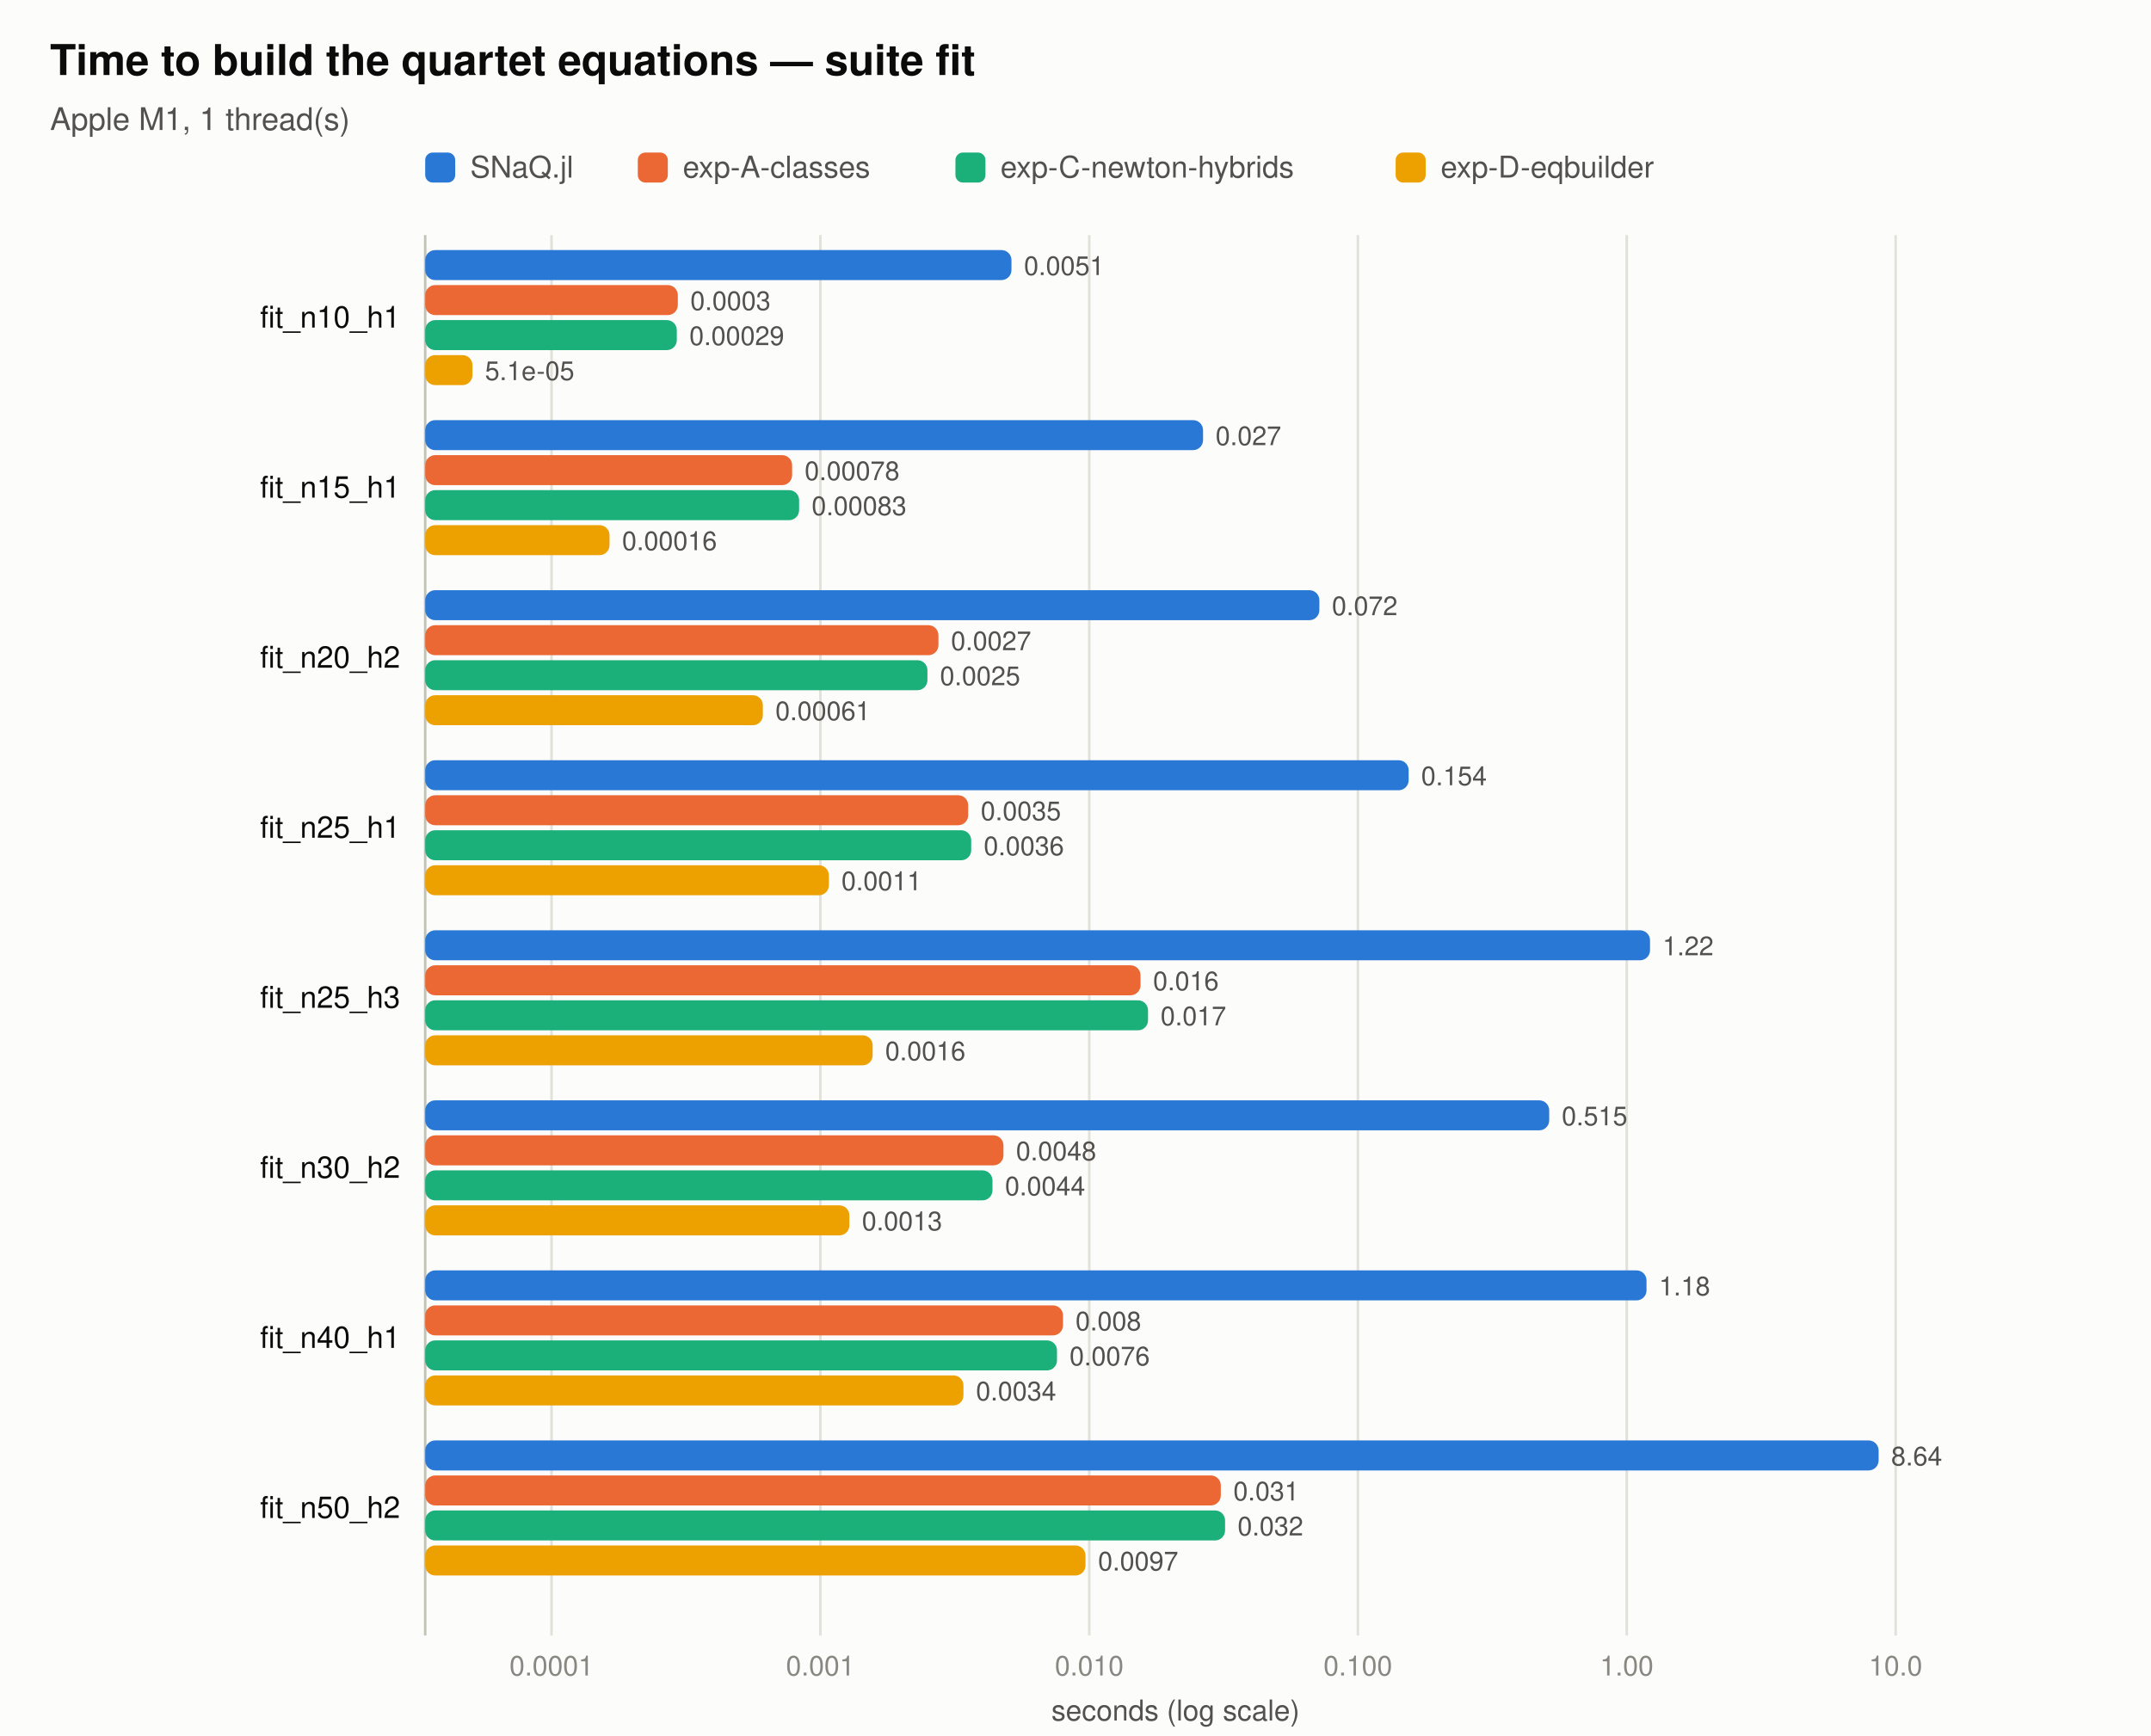
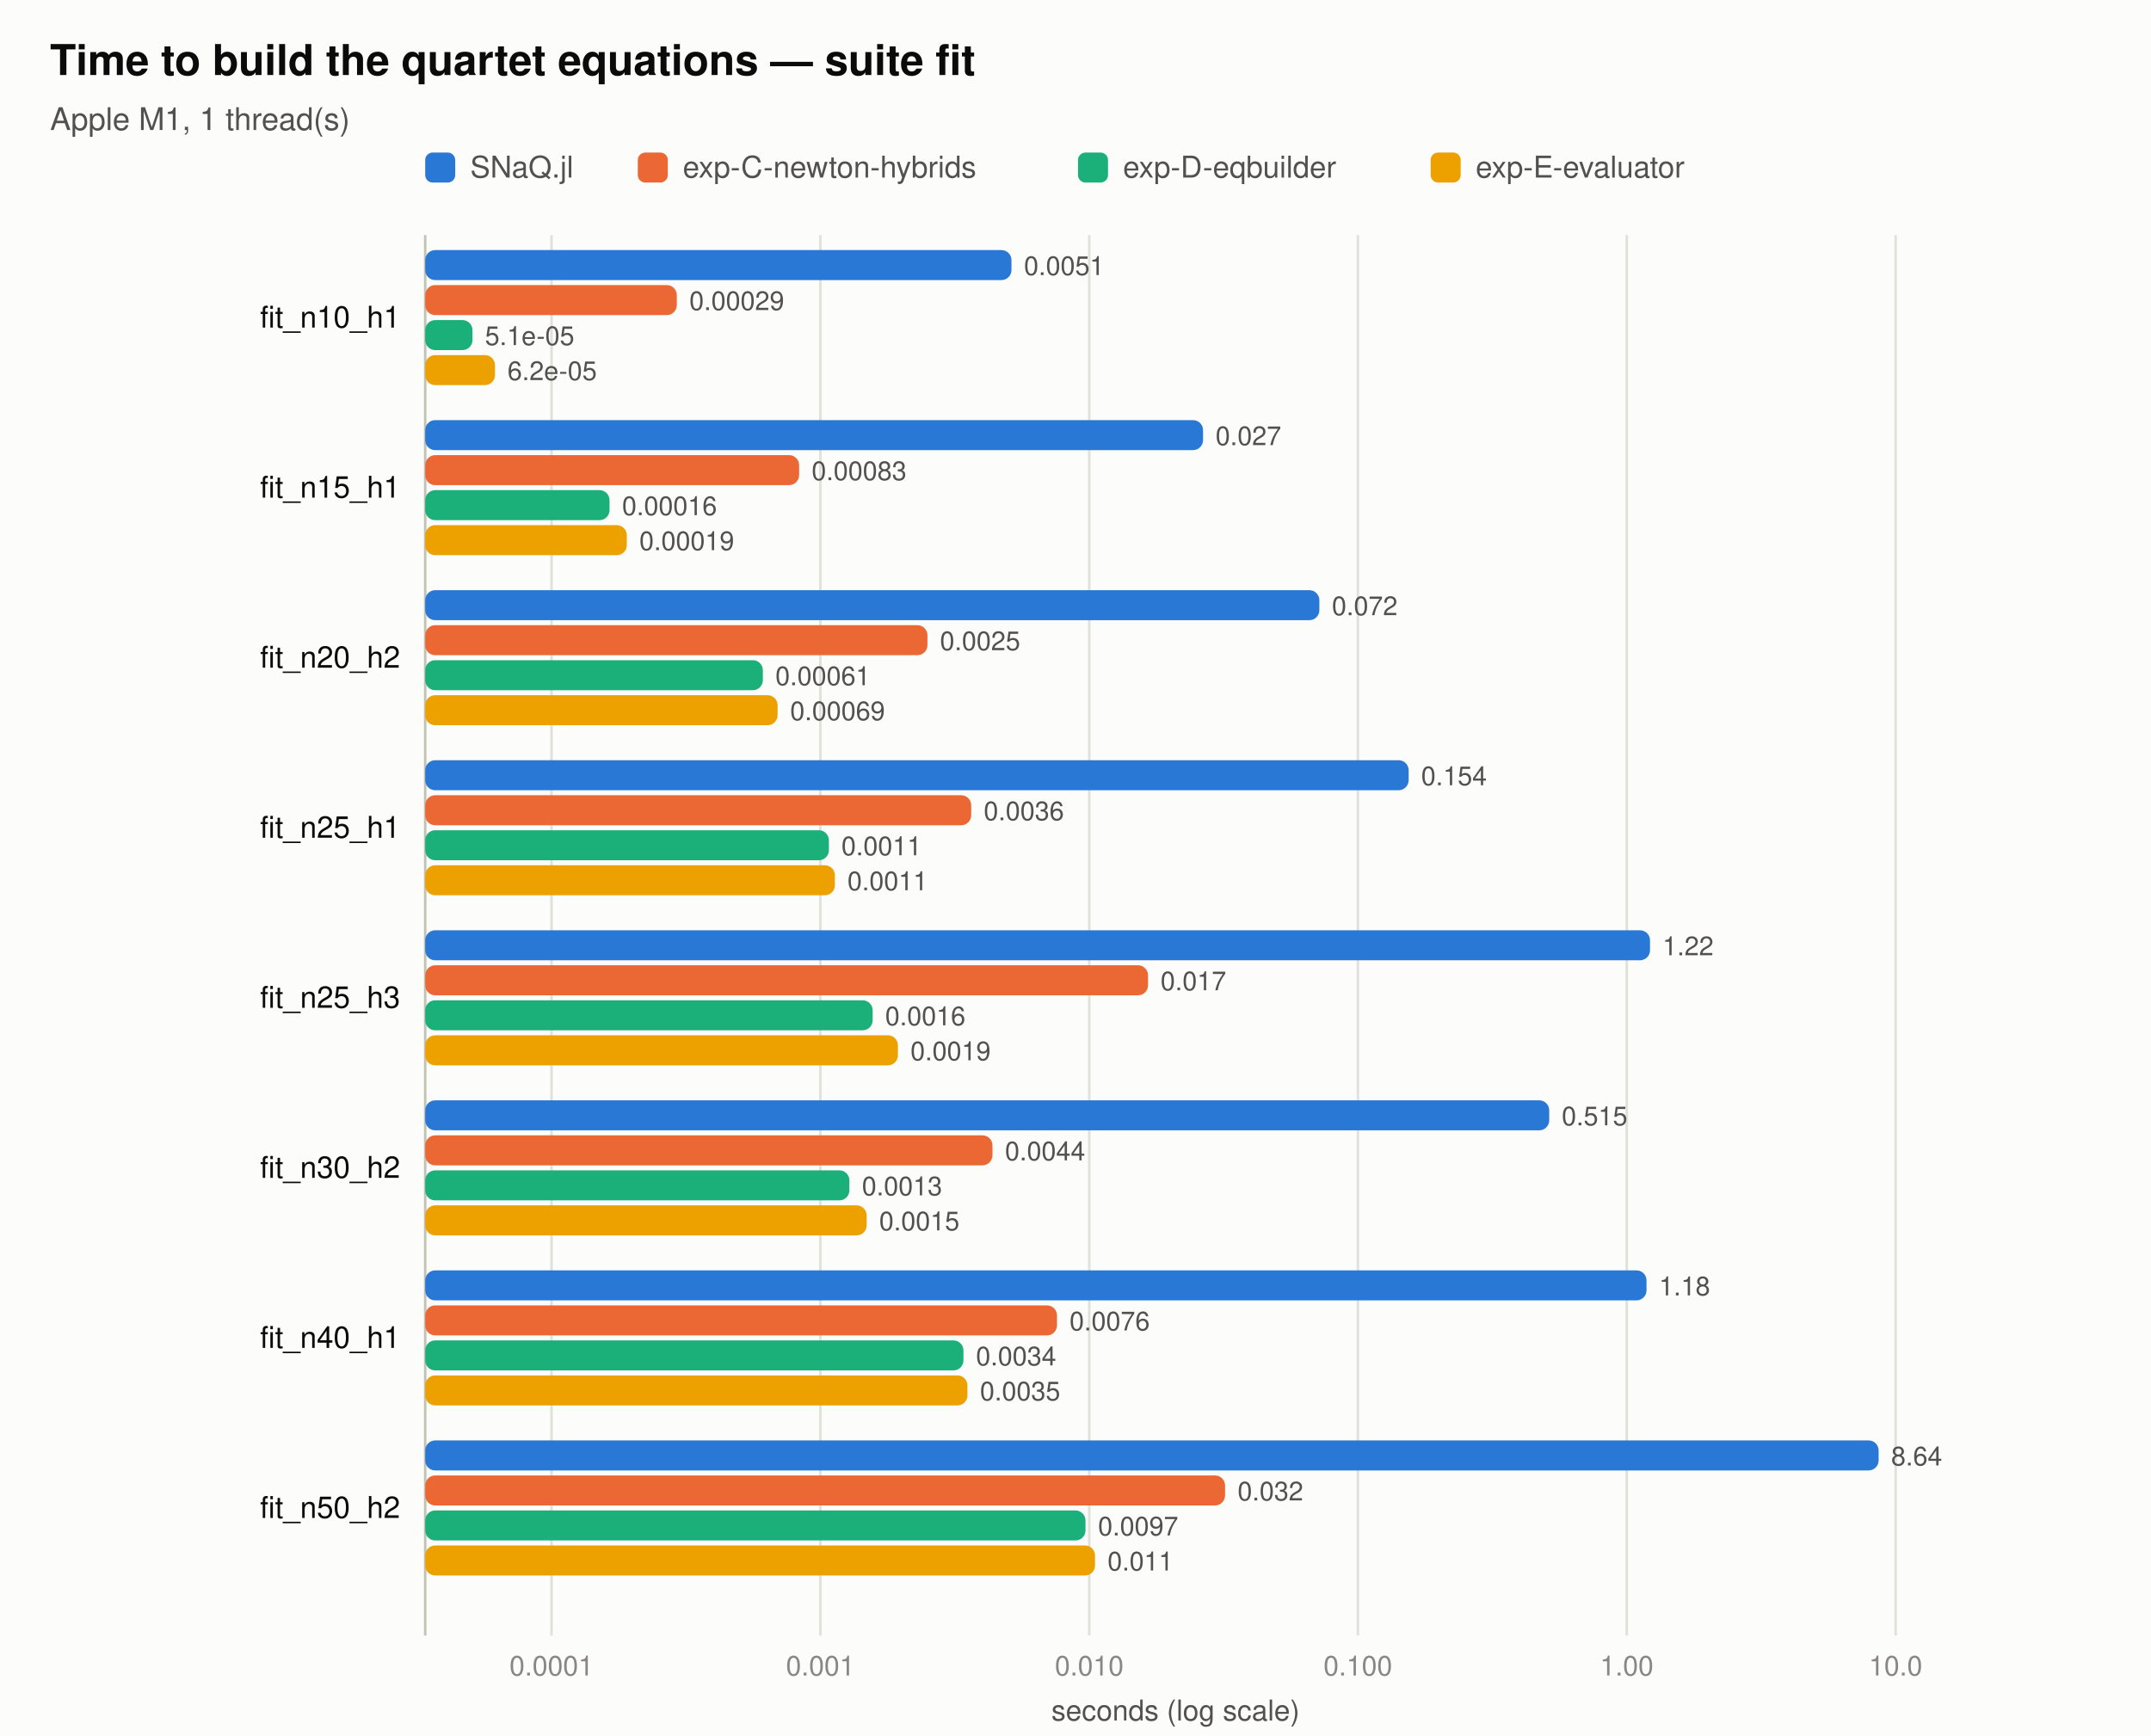
<svg xmlns="http://www.w3.org/2000/svg" width="860" height="694" viewBox="0 0 860 694" font-family="-apple-system, BlinkMacSystemFont, 'Segoe UI', Helvetica, Arial, sans-serif">
  <rect width="860" height="694" fill="#fcfcfb" />
  <text x="20" y="30" font-size="17" font-weight="600" fill="#0b0b0b">Time to build the quartet equations — suite fit</text>
  <text x="20" y="52" font-size="12.5" fill="#52514e">Apple M1, 1 thread(s)</text>
  <rect x="170" y="61" width="12" height="12" rx="3" fill="#2a78d6" />
  <text x="188" y="71" font-size="12" fill="#52514e">SNaQ.jl</text>
  <rect x="255" y="61" width="12" height="12" rx="3" fill="#eb6834" />
-   <text x="273" y="71" font-size="12" fill="#52514e">exp-A-classes</text>
-   <rect x="382" y="61" width="12" height="12" rx="3" fill="#1baf7a" />
-   <text x="400" y="71" font-size="12" fill="#52514e">exp-C-newton-hybrids</text>
-   <rect x="558" y="61" width="12" height="12" rx="3" fill="#eda100" />
-   <text x="576" y="71" font-size="12" fill="#52514e">exp-D-eqbuilder</text>
+   <text x="273" y="71" font-size="12" fill="#52514e">exp-C-newton-hybrids</text>
+   <rect x="431" y="61" width="12" height="12" rx="3" fill="#1baf7a" />
+   <text x="449" y="71" font-size="12" fill="#52514e">exp-D-eqbuilder</text>
+   <rect x="572" y="61" width="12" height="12" rx="3" fill="#eda100" />
+   <text x="590" y="71" font-size="12" fill="#52514e">exp-E-evaluator</text>
  <line x1="220.5" y1="94" x2="220.5" y2="654" stroke="#e1e0d9" stroke-width="1" />
  <text x="220.5" y="670" font-size="11" fill="#898781" text-anchor="middle">0.0001</text>
  <line x1="328.0" y1="94" x2="328.0" y2="654" stroke="#e1e0d9" stroke-width="1" />
  <text x="328.0" y="670" font-size="11" fill="#898781" text-anchor="middle">0.001</text>
  <line x1="435.5" y1="94" x2="435.5" y2="654" stroke="#e1e0d9" stroke-width="1" />
  <text x="435.5" y="670" font-size="11" fill="#898781" text-anchor="middle">0.010</text>
  <line x1="542.9" y1="94" x2="542.9" y2="654" stroke="#e1e0d9" stroke-width="1" />
  <text x="542.9" y="670" font-size="11" fill="#898781" text-anchor="middle">0.100</text>
  <line x1="650.4" y1="94" x2="650.4" y2="654" stroke="#e1e0d9" stroke-width="1" />
  <text x="650.4" y="670" font-size="11" fill="#898781" text-anchor="middle">1.00</text>
  <line x1="757.9" y1="94" x2="757.9" y2="654" stroke="#e1e0d9" stroke-width="1" />
  <text x="757.9" y="670" font-size="11" fill="#898781" text-anchor="middle">10.0</text>
  <text x="470.0" y="688" font-size="11.5" fill="#52514e" text-anchor="middle">seconds (log scale)</text>
  <line x1="170.0" y1="94" x2="170.0" y2="654" stroke="#c3c2b7" stroke-width="1" />
  <text x="160" y="131.0" font-size="12" fill="#0b0b0b" text-anchor="end">fit_n10_h1</text>
  <g>
    <rect x="170.0" y="100" width="234.4" height="12" rx="4.0" fill="#2a78d6" />
  </g>
  <text x="409.4" y="110" font-size="10.5" fill="#52514e" text-anchor="start">0.0051</text>
  <g>
-     <rect x="170.0" y="114" width="101.0" height="12" rx="4.0" fill="#eb6834" />
+     <rect x="170.0" y="114" width="100.6" height="12" rx="4.0" fill="#eb6834" />
  </g>
-   <text x="276.0" y="124" font-size="10.5" fill="#52514e" text-anchor="start">0.0003</text>
+   <text x="275.6" y="124" font-size="10.5" fill="#52514e" text-anchor="start">0.00029</text>
  <g>
-     <rect x="170.0" y="128" width="100.6" height="12" rx="4.0" fill="#1baf7a" />
+     <rect x="170.0" y="128" width="18.9" height="12" rx="4.0" fill="#1baf7a" />
  </g>
-   <text x="275.6" y="138" font-size="10.5" fill="#52514e" text-anchor="start">0.00029</text>
+   <text x="193.9" y="138" font-size="10.5" fill="#52514e" text-anchor="start">5.1e-05</text>
  <g>
-     <rect x="170.0" y="142" width="18.9" height="12" rx="4.0" fill="#eda100" />
+     <rect x="170.0" y="142" width="27.9" height="12" rx="4.0" fill="#eda100" />
  </g>
-   <text x="193.9" y="152" font-size="10.5" fill="#52514e" text-anchor="start">5.1e-05</text>
+   <text x="202.9" y="152" font-size="10.5" fill="#52514e" text-anchor="start">6.2e-05</text>
  <text x="160" y="199.0" font-size="12" fill="#0b0b0b" text-anchor="end">fit_n15_h1</text>
  <g>
    <rect x="170.0" y="168" width="311.0" height="12" rx="4.0" fill="#2a78d6" />
  </g>
  <text x="486.0" y="178" font-size="10.5" fill="#52514e" text-anchor="start">0.027</text>
  <g>
-     <rect x="170.0" y="182" width="146.7" height="12" rx="4.0" fill="#eb6834" />
+     <rect x="170.0" y="182" width="149.5" height="12" rx="4.0" fill="#eb6834" />
  </g>
-   <text x="321.7" y="192" font-size="10.5" fill="#52514e" text-anchor="start">0.00078</text>
+   <text x="324.5" y="192" font-size="10.5" fill="#52514e" text-anchor="start">0.00083</text>
  <g>
-     <rect x="170.0" y="196" width="149.5" height="12" rx="4.0" fill="#1baf7a" />
+     <rect x="170.0" y="196" width="73.7" height="12" rx="4.0" fill="#1baf7a" />
  </g>
-   <text x="324.5" y="206" font-size="10.5" fill="#52514e" text-anchor="start">0.00083</text>
+   <text x="248.7" y="206" font-size="10.5" fill="#52514e" text-anchor="start">0.00016</text>
  <g>
-     <rect x="170.0" y="210" width="73.7" height="12" rx="4.0" fill="#eda100" />
+     <rect x="170.0" y="210" width="80.6" height="12" rx="4.0" fill="#eda100" />
  </g>
-   <text x="248.7" y="220" font-size="10.5" fill="#52514e" text-anchor="start">0.00016</text>
+   <text x="255.6" y="220" font-size="10.5" fill="#52514e" text-anchor="start">0.00019</text>
  <text x="160" y="267.0" font-size="12" fill="#0b0b0b" text-anchor="end">fit_n20_h2</text>
  <g>
    <rect x="170.0" y="236" width="357.5" height="12" rx="4.0" fill="#2a78d6" />
  </g>
  <text x="532.5" y="246" font-size="10.5" fill="#52514e" text-anchor="start">0.072</text>
  <g>
-     <rect x="170.0" y="250" width="205.2" height="12" rx="4.0" fill="#eb6834" />
+     <rect x="170.0" y="250" width="200.8" height="12" rx="4.0" fill="#eb6834" />
  </g>
-   <text x="380.2" y="260" font-size="10.5" fill="#52514e" text-anchor="start">0.0027</text>
+   <text x="375.8" y="260" font-size="10.5" fill="#52514e" text-anchor="start">0.0025</text>
  <g>
-     <rect x="170.0" y="264" width="200.8" height="12" rx="4.0" fill="#1baf7a" />
+     <rect x="170.0" y="264" width="135.0" height="12" rx="4.0" fill="#1baf7a" />
  </g>
-   <text x="375.8" y="274" font-size="10.5" fill="#52514e" text-anchor="start">0.0025</text>
+   <text x="310.0" y="274" font-size="10.5" fill="#52514e" text-anchor="start">0.00061</text>
  <g>
-     <rect x="170.0" y="278" width="135.0" height="12" rx="4.0" fill="#eda100" />
+     <rect x="170.0" y="278" width="140.9" height="12" rx="4.0" fill="#eda100" />
  </g>
-   <text x="310.0" y="288" font-size="10.5" fill="#52514e" text-anchor="start">0.00061</text>
+   <text x="315.9" y="288" font-size="10.5" fill="#52514e" text-anchor="start">0.00069</text>
  <text x="160" y="335.0" font-size="12" fill="#0b0b0b" text-anchor="end">fit_n25_h1</text>
  <g>
    <rect x="170.0" y="304" width="393.2" height="12" rx="4.0" fill="#2a78d6" />
  </g>
  <text x="568.2" y="314" font-size="10.5" fill="#52514e" text-anchor="start">0.154</text>
  <g>
-     <rect x="170.0" y="318" width="217.1" height="12" rx="4.0" fill="#eb6834" />
+     <rect x="170.0" y="318" width="218.3" height="12" rx="4.0" fill="#eb6834" />
  </g>
-   <text x="392.1" y="328" font-size="10.5" fill="#52514e" text-anchor="start">0.0035</text>
+   <text x="393.3" y="328" font-size="10.5" fill="#52514e" text-anchor="start">0.0036</text>
  <g>
-     <rect x="170.0" y="332" width="218.3" height="12" rx="4.0" fill="#1baf7a" />
+     <rect x="170.0" y="332" width="161.4" height="12" rx="4.0" fill="#1baf7a" />
  </g>
-   <text x="393.3" y="342" font-size="10.5" fill="#52514e" text-anchor="start">0.0036</text>
+   <text x="336.4" y="342" font-size="10.5" fill="#52514e" text-anchor="start">0.0011</text>
  <g>
-     <rect x="170.0" y="346" width="161.4" height="12" rx="4.0" fill="#eda100" />
+     <rect x="170.0" y="346" width="163.8" height="12" rx="4.0" fill="#eda100" />
  </g>
-   <text x="336.4" y="356" font-size="10.5" fill="#52514e" text-anchor="start">0.0011</text>
+   <text x="338.8" y="356" font-size="10.5" fill="#52514e" text-anchor="start">0.0011</text>
  <text x="160" y="403.0" font-size="12" fill="#0b0b0b" text-anchor="end">fit_n25_h3</text>
  <g>
    <rect x="170.0" y="372" width="489.7" height="12" rx="4.0" fill="#2a78d6" />
  </g>
  <text x="664.7" y="382" font-size="10.5" fill="#52514e" text-anchor="start">1.22</text>
  <g>
-     <rect x="170.0" y="386" width="286.0" height="12" rx="4.0" fill="#eb6834" />
+     <rect x="170.0" y="386" width="289.0" height="12" rx="4.0" fill="#eb6834" />
  </g>
-   <text x="461.0" y="396" font-size="10.5" fill="#52514e" text-anchor="start">0.016</text>
+   <text x="464.0" y="396" font-size="10.5" fill="#52514e" text-anchor="start">0.017</text>
  <g>
-     <rect x="170.0" y="400" width="289.0" height="12" rx="4.0" fill="#1baf7a" />
+     <rect x="170.0" y="400" width="178.9" height="12" rx="4.0" fill="#1baf7a" />
  </g>
-   <text x="464.0" y="410" font-size="10.5" fill="#52514e" text-anchor="start">0.017</text>
+   <text x="353.9" y="410" font-size="10.5" fill="#52514e" text-anchor="start">0.0016</text>
  <g>
-     <rect x="170.0" y="414" width="178.9" height="12" rx="4.0" fill="#eda100" />
+     <rect x="170.0" y="414" width="189.0" height="12" rx="4.0" fill="#eda100" />
  </g>
-   <text x="353.9" y="424" font-size="10.5" fill="#52514e" text-anchor="start">0.0016</text>
+   <text x="364.0" y="424" font-size="10.5" fill="#52514e" text-anchor="start">0.0019</text>
  <text x="160" y="471.0" font-size="12" fill="#0b0b0b" text-anchor="end">fit_n30_h2</text>
  <g>
    <rect x="170.0" y="440" width="449.4" height="12" rx="4.0" fill="#2a78d6" />
  </g>
  <text x="624.4" y="450" font-size="10.5" fill="#52514e" text-anchor="start">0.515</text>
  <g>
-     <rect x="170.0" y="454" width="231.2" height="12" rx="4.0" fill="#eb6834" />
+     <rect x="170.0" y="454" width="226.8" height="12" rx="4.0" fill="#eb6834" />
  </g>
-   <text x="406.2" y="464" font-size="10.5" fill="#52514e" text-anchor="start">0.0048</text>
+   <text x="401.8" y="464" font-size="10.5" fill="#52514e" text-anchor="start">0.0044</text>
  <g>
-     <rect x="170.0" y="468" width="226.8" height="12" rx="4.0" fill="#1baf7a" />
+     <rect x="170.0" y="468" width="169.6" height="12" rx="4.0" fill="#1baf7a" />
  </g>
-   <text x="401.8" y="478" font-size="10.5" fill="#52514e" text-anchor="start">0.0044</text>
+   <text x="344.6" y="478" font-size="10.5" fill="#52514e" text-anchor="start">0.0013</text>
  <g>
-     <rect x="170.0" y="482" width="169.6" height="12" rx="4.0" fill="#eda100" />
+     <rect x="170.0" y="482" width="176.5" height="12" rx="4.0" fill="#eda100" />
  </g>
-   <text x="344.6" y="492" font-size="10.5" fill="#52514e" text-anchor="start">0.0013</text>
+   <text x="351.5" y="492" font-size="10.5" fill="#52514e" text-anchor="start">0.0015</text>
  <text x="160" y="539.0" font-size="12" fill="#0b0b0b" text-anchor="end">fit_n40_h1</text>
  <g>
    <rect x="170.0" y="508" width="488.3" height="12" rx="4.0" fill="#2a78d6" />
  </g>
  <text x="663.3" y="518" font-size="10.5" fill="#52514e" text-anchor="start">1.18</text>
  <g>
-     <rect x="170.0" y="522" width="255.0" height="12" rx="4.0" fill="#eb6834" />
+     <rect x="170.0" y="522" width="252.6" height="12" rx="4.0" fill="#eb6834" />
  </g>
-   <text x="430.0" y="532" font-size="10.5" fill="#52514e" text-anchor="start">0.008</text>
+   <text x="427.6" y="532" font-size="10.5" fill="#52514e" text-anchor="start">0.0076</text>
  <g>
-     <rect x="170.0" y="536" width="252.6" height="12" rx="4.0" fill="#1baf7a" />
+     <rect x="170.0" y="536" width="215.2" height="12" rx="4.0" fill="#1baf7a" />
  </g>
-   <text x="427.6" y="546" font-size="10.5" fill="#52514e" text-anchor="start">0.0076</text>
+   <text x="390.2" y="546" font-size="10.5" fill="#52514e" text-anchor="start">0.0034</text>
  <g>
-     <rect x="170.0" y="550" width="215.2" height="12" rx="4.0" fill="#eda100" />
+     <rect x="170.0" y="550" width="216.8" height="12" rx="4.0" fill="#eda100" />
  </g>
-   <text x="390.2" y="560" font-size="10.5" fill="#52514e" text-anchor="start">0.0034</text>
+   <text x="391.8" y="560" font-size="10.5" fill="#52514e" text-anchor="start">0.0035</text>
  <text x="160" y="607.0" font-size="12" fill="#0b0b0b" text-anchor="end">fit_n50_h2</text>
  <g>
    <rect x="170.0" y="576" width="581.1" height="12" rx="4.0" fill="#2a78d6" />
  </g>
  <text x="756.1" y="586" font-size="10.5" fill="#52514e" text-anchor="start">8.64</text>
  <g>
-     <rect x="170.0" y="590" width="318.1" height="12" rx="4.0" fill="#eb6834" />
+     <rect x="170.0" y="590" width="319.8" height="12" rx="4.0" fill="#eb6834" />
  </g>
-   <text x="493.1" y="600" font-size="10.5" fill="#52514e" text-anchor="start">0.031</text>
+   <text x="494.8" y="600" font-size="10.5" fill="#52514e" text-anchor="start">0.032</text>
  <g>
-     <rect x="170.0" y="604" width="319.8" height="12" rx="4.0" fill="#1baf7a" />
+     <rect x="170.0" y="604" width="264.0" height="12" rx="4.0" fill="#1baf7a" />
  </g>
-   <text x="494.8" y="614" font-size="10.5" fill="#52514e" text-anchor="start">0.032</text>
+   <text x="439.0" y="614" font-size="10.5" fill="#52514e" text-anchor="start">0.0097</text>
  <g>
-     <rect x="170.0" y="618" width="264.0" height="12" rx="4.0" fill="#eda100" />
+     <rect x="170.0" y="618" width="267.8" height="12" rx="4.0" fill="#eda100" />
  </g>
-   <text x="439.0" y="628" font-size="10.5" fill="#52514e" text-anchor="start">0.0097</text>
+   <text x="442.8" y="628" font-size="10.5" fill="#52514e" text-anchor="start">0.011</text>
</svg>
